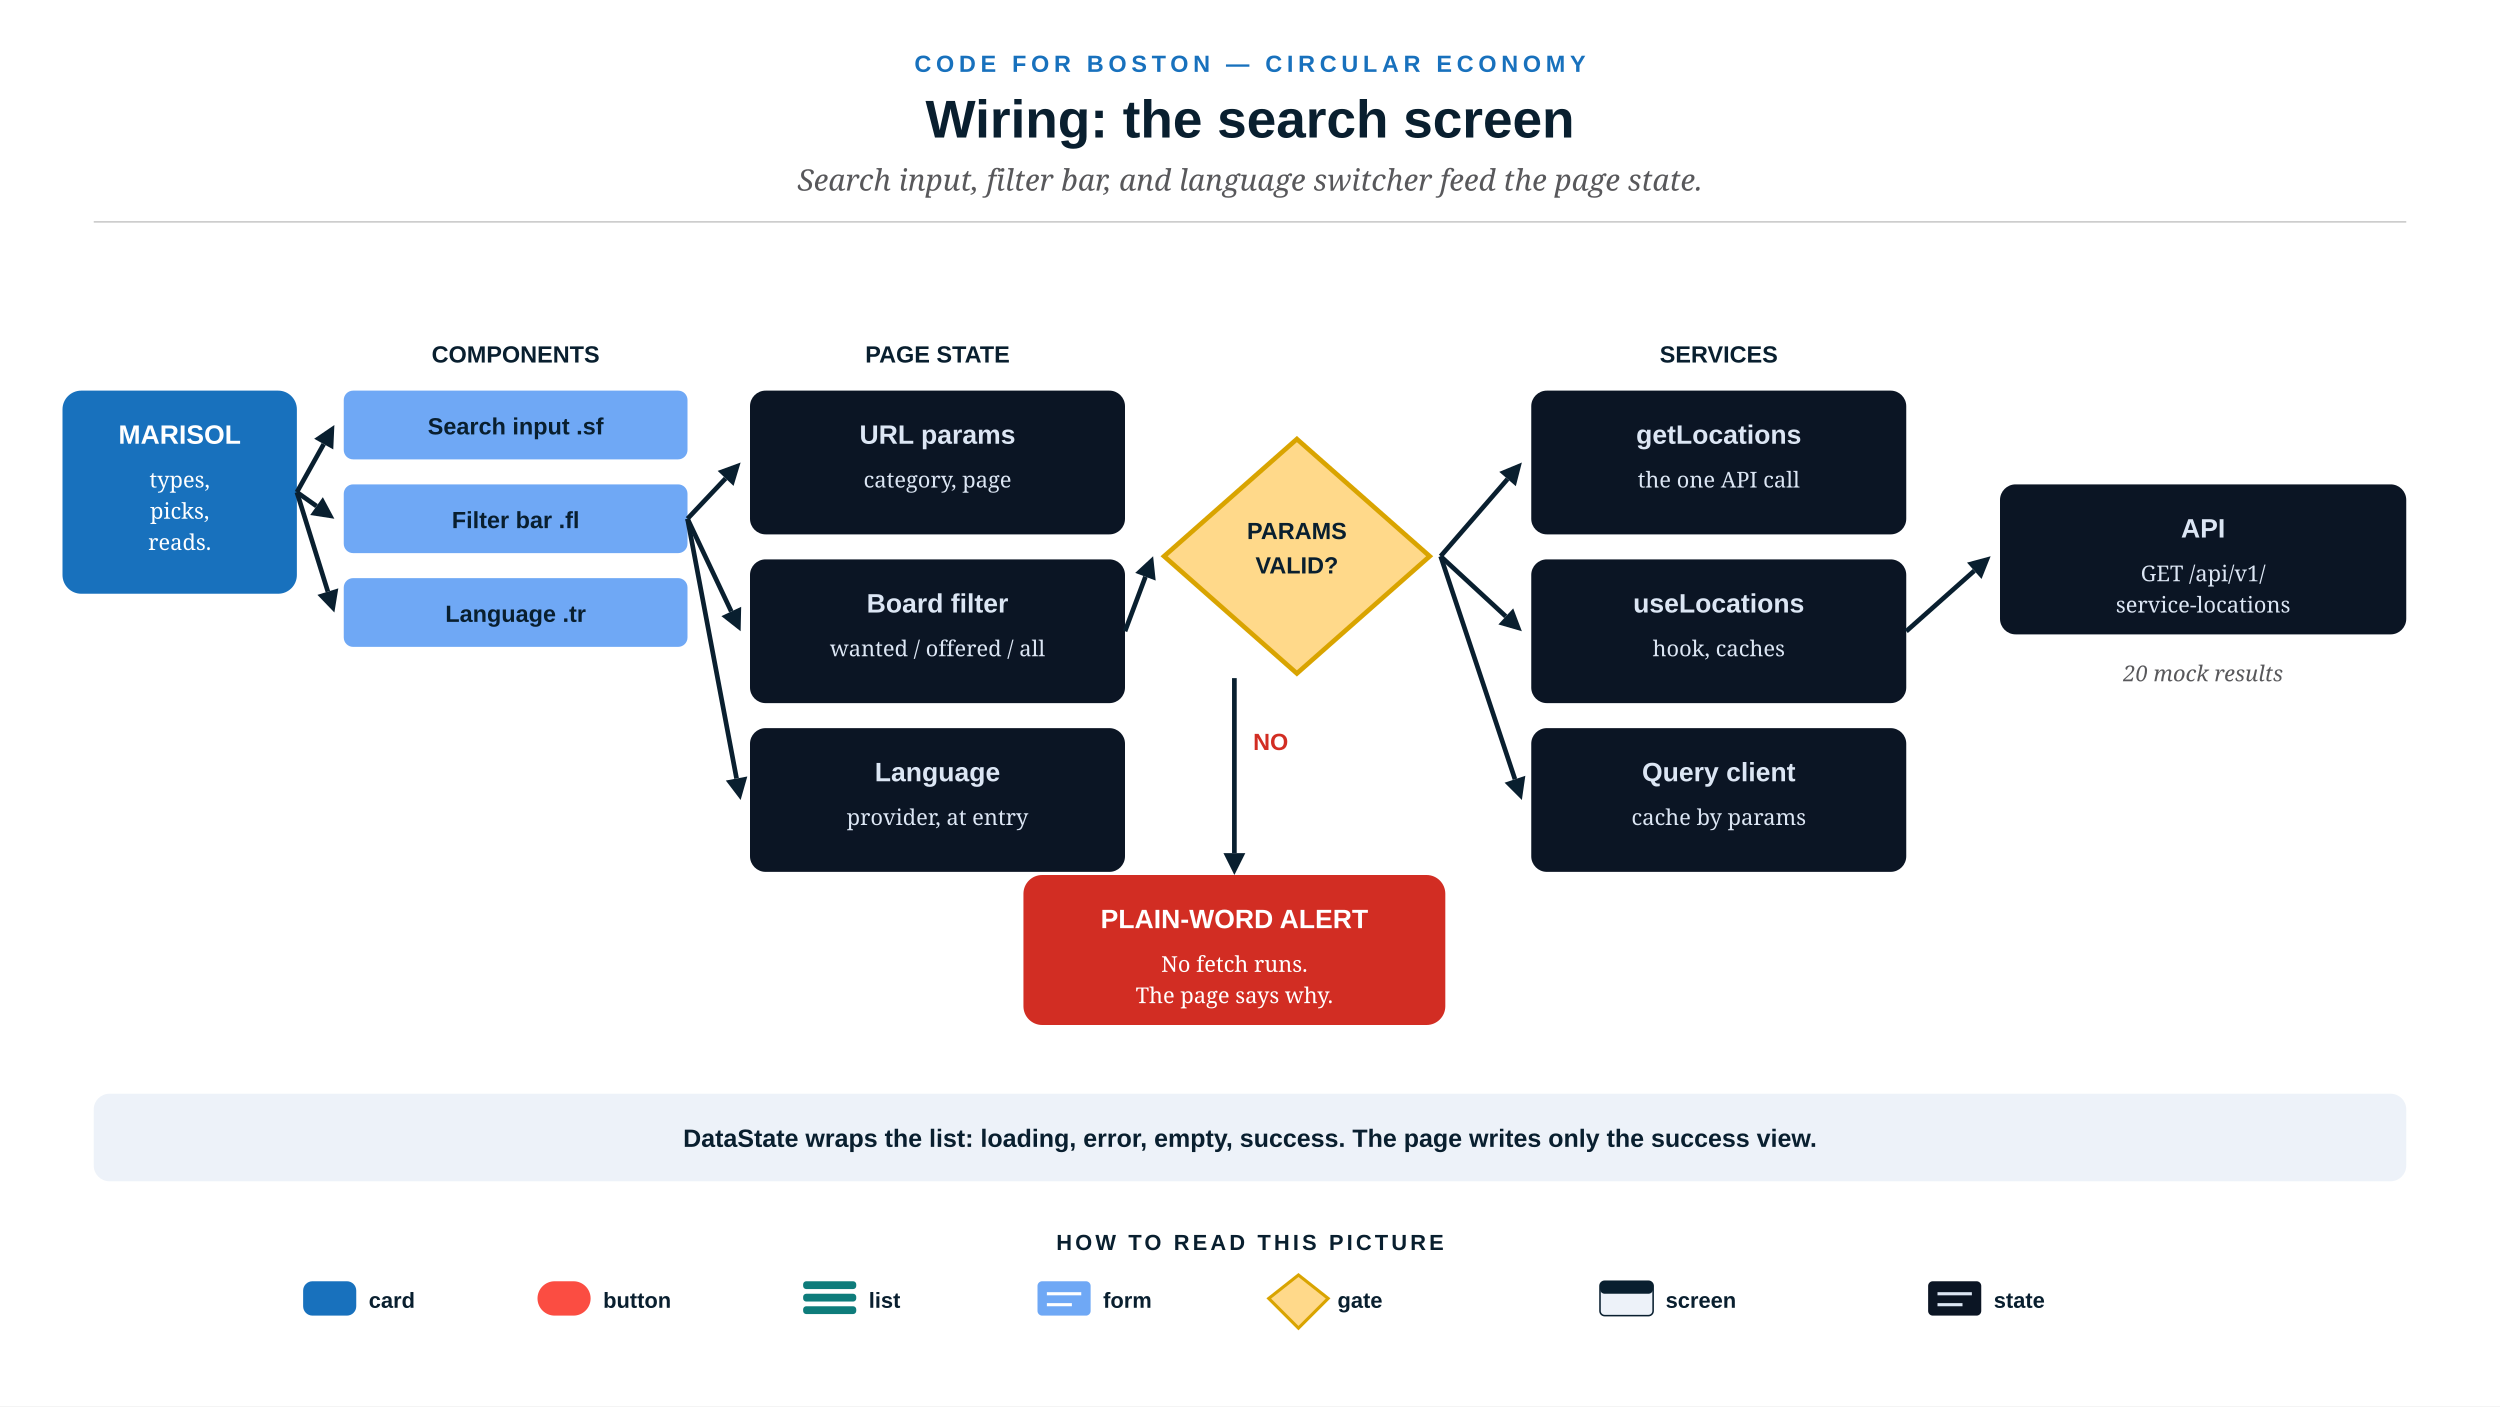
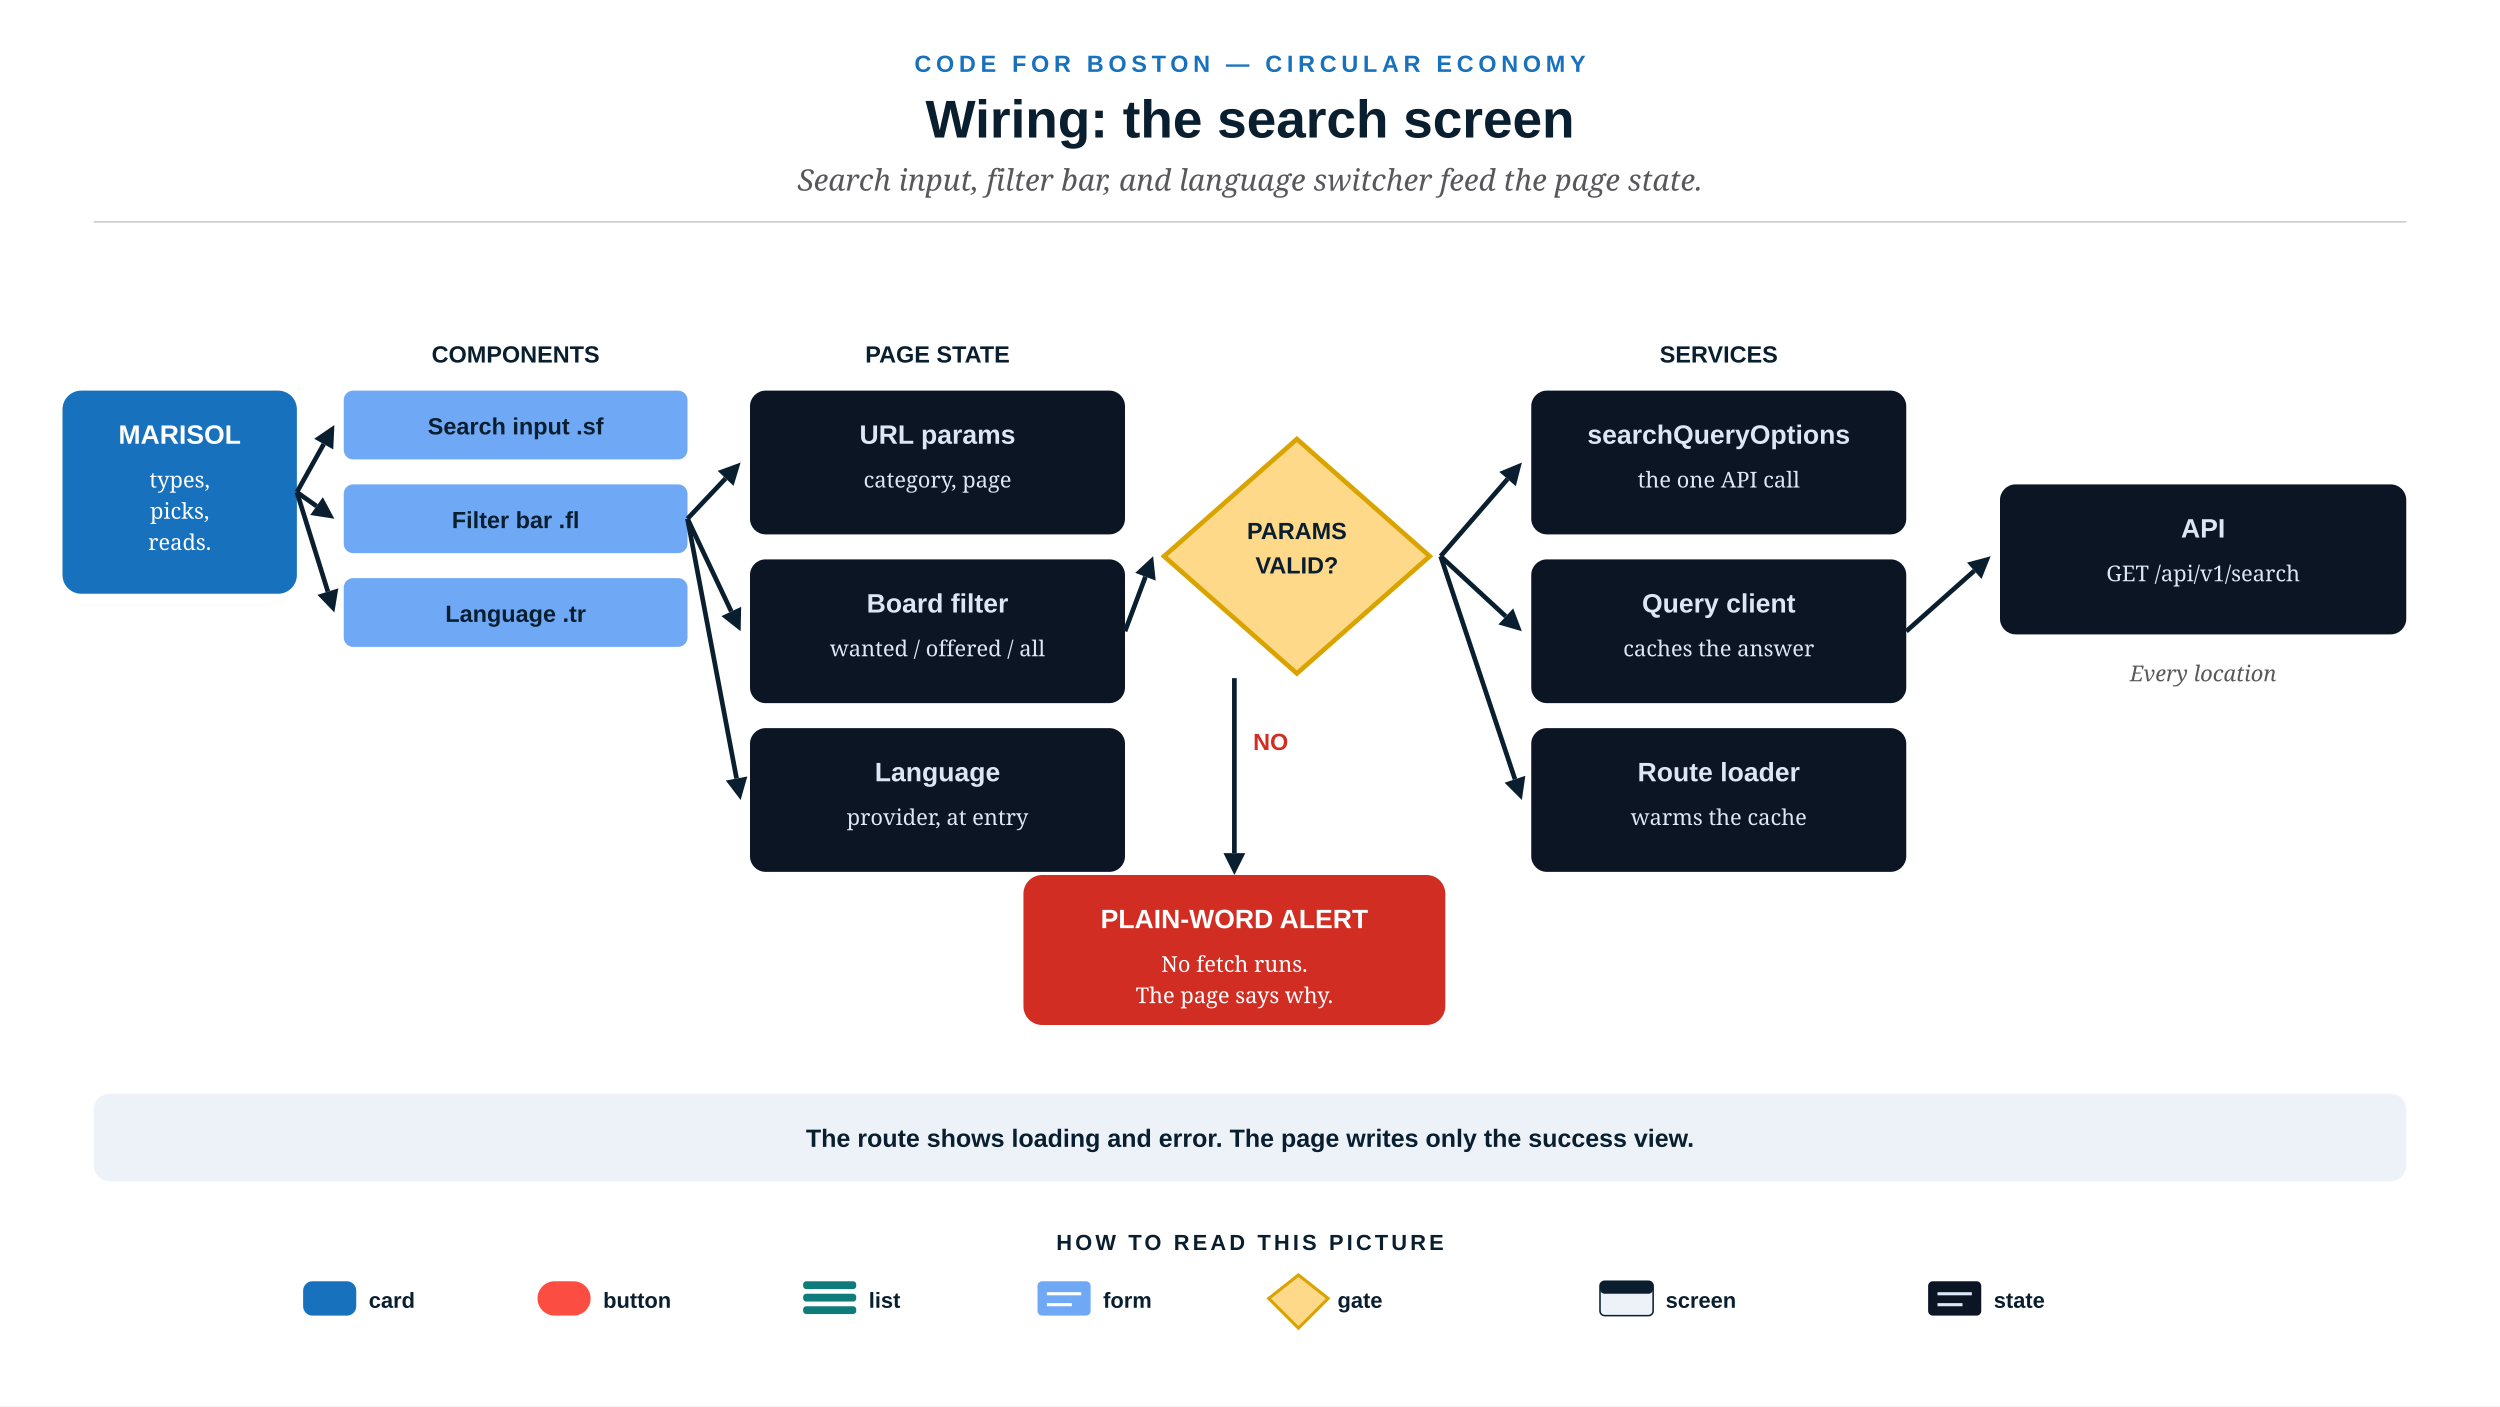
<svg xmlns="http://www.w3.org/2000/svg" width="1600" height="900" viewBox="0 0 1600 900">
  <rect width="1600" height="900" fill="#FFFFFF" />
  <text x="800.0" y="46" font-family="Montserrat, Arial, sans-serif" font-size="15" font-weight="bold" fill="#1871BD" text-anchor="middle" letter-spacing="3">CODE FOR BOSTON  —  CIRCULAR ECONOMY</text>
  <text x="800.0" y="88" font-family="Montserrat, Arial, sans-serif" font-size="34" font-weight="bold" fill="#091F2F" text-anchor="middle">Wiring: the search screen</text>
  <text x="800.0" y="122" font-family="Lora, Georgia, serif" font-size="19" font-weight="normal" fill="#58585B" text-anchor="middle" font-style="italic">Search input, filter bar, and language switcher feed the page state.</text>
  <line x1="60" y1="142" x2="1540" y2="142" stroke="#C8C8C8" stroke-width="1" />
  <rect x="40" y="250" width="150" height="130" rx="12" fill="#1871BD" />
  <text x="115.0" y="284" font-family="Montserrat, Arial, sans-serif" font-size="17" font-weight="bold" fill="#FFFFFF" text-anchor="middle">MARISOL</text>
  <text x="115.0" y="312" font-family="Lora, Georgia, serif" font-size="14" font-weight="normal" fill="#FFFFFF" text-anchor="middle">types,</text>
  <text x="115.0" y="332" font-family="Lora, Georgia, serif" font-size="14" font-weight="normal" fill="#FFFFFF" text-anchor="middle">picks,</text>
  <text x="115.0" y="352" font-family="Lora, Georgia, serif" font-size="14" font-weight="normal" fill="#FFFFFF" text-anchor="middle">reads.</text>
  <text x="330" y="232" font-family="Montserrat, Arial, sans-serif" font-size="15" font-weight="bold" fill="#091F2F" text-anchor="middle">COMPONENTS</text>
  <rect x="220" y="250" width="220" height="44" rx="6" fill="#6FA8F5" />
  <text x="330" y="278" font-family="Montserrat, Arial, sans-serif" font-size="15" font-weight="bold" fill="#091F2F" text-anchor="middle">Search input  .sf</text>
  <rect x="220" y="310" width="220" height="44" rx="6" fill="#6FA8F5" />
  <text x="330" y="338" font-family="Montserrat, Arial, sans-serif" font-size="15" font-weight="bold" fill="#091F2F" text-anchor="middle">Filter bar  .fl</text>
  <rect x="220" y="370" width="220" height="44" rx="6" fill="#6FA8F5" />
  <text x="330" y="398" font-family="Montserrat, Arial, sans-serif" font-size="15" font-weight="bold" fill="#091F2F" text-anchor="middle">Language  .tr</text>
  <line x1="190" y1="315" x2="207.177" y2="284.225" stroke="#091F2F" stroke-width="3" />
  <polygon points="214,272 213.289,287.636 201.064,280.813" fill="#091F2F" />
  <line x1="190" y1="315" x2="202.576" y2="323.908" stroke="#091F2F" stroke-width="3" />
  <polygon points="214,332 198.53,329.62 206.622,318.196" fill="#091F2F" />
  <line x1="190" y1="315" x2="209.834" y2="378.634" stroke="#091F2F" stroke-width="3" />
  <polygon points="214,392 203.151,380.717 216.517,376.551" fill="#091F2F" />
  <text x="600" y="232" font-family="Montserrat, Arial, sans-serif" font-size="15" font-weight="bold" fill="#091F2F" text-anchor="middle">PAGE STATE</text>
  <rect x="480" y="250" width="240" height="92" rx="10" fill="#0B1524" />
  <text x="600.0" y="284" font-family="Montserrat, Arial, sans-serif" font-size="17" font-weight="bold" fill="#DCE6F4" text-anchor="middle">URL params</text>
  <text x="600.0" y="312" font-family="Lora, Georgia, serif" font-size="14" font-weight="normal" fill="#DCE6F4" text-anchor="middle">category, page</text>
  <rect x="480" y="358" width="240" height="92" rx="10" fill="#0B1524" />
  <text x="600.0" y="392" font-family="Montserrat, Arial, sans-serif" font-size="17" font-weight="bold" fill="#DCE6F4" text-anchor="middle">Board filter</text>
  <text x="600.0" y="420" font-family="Lora, Georgia, serif" font-size="14" font-weight="normal" fill="#DCE6F4" text-anchor="middle">wanted / offered / all</text>
  <rect x="480" y="466" width="240" height="92" rx="10" fill="#0B1524" />
  <text x="600.0" y="500" font-family="Montserrat, Arial, sans-serif" font-size="17" font-weight="bold" fill="#DCE6F4" text-anchor="middle">Language</text>
  <text x="600.0" y="528" font-family="Lora, Georgia, serif" font-size="14" font-weight="normal" fill="#DCE6F4" text-anchor="middle">provider, at entry</text>
  <line x1="440" y1="332" x2="464.387" y2="306.178" stroke="#091F2F" stroke-width="3" />
  <polygon points="474,296 469.476,310.985 459.298,301.372" fill="#091F2F" />
  <line x1="440" y1="332" x2="468.022" y2="391.341" stroke="#091F2F" stroke-width="3" />
  <polygon points="474,404 461.692,394.33 474.352,388.351" fill="#091F2F" />
  <line x1="440" y1="332" x2="471.402" y2="498.243" stroke="#091F2F" stroke-width="3" />
  <polygon points="474,512 464.523,499.543 478.28,496.944" fill="#091F2F" />
  <line x1="720" y1="404" x2="733.084" y2="369.109" stroke="#091F2F" stroke-width="3" />
  <polygon points="738,356 739.639,371.566 726.53,366.651" fill="#091F2F" />
  <polygon points="830,281.0 915.0,356 830,431.0 745.0,356" fill="#FFD98A" stroke="#D9A400" stroke-width="3" />
  <text x="830" y="345" font-family="Montserrat, Arial, sans-serif" font-size="15" font-weight="bold" fill="#091F2F" text-anchor="middle">PARAMS</text>
  <text x="830" y="367" font-family="Montserrat, Arial, sans-serif" font-size="15" font-weight="bold" fill="#091F2F" text-anchor="middle">VALID?</text>
  <text x="802" y="480" font-family="Montserrat, Arial, sans-serif" font-size="15" font-weight="bold" fill="#D22D23" text-anchor="start">NO</text>
  <line x1="790" y1="434" x2="790.0" y2="546.0" stroke="#091F2F" stroke-width="3" />
  <polygon points="790,560 783.0,546.0 797.0,546.0" fill="#091F2F" />
  <rect x="655" y="560" width="270" height="96" rx="12" fill="#D22D23" />
  <text x="790.0" y="594" font-family="Montserrat, Arial, sans-serif" font-size="17" font-weight="bold" fill="#FFFFFF" text-anchor="middle">PLAIN-WORD ALERT</text>
  <text x="790.0" y="622" font-family="Lora, Georgia, serif" font-size="14" font-weight="normal" fill="#FFFFFF" text-anchor="middle">No fetch runs.</text>
  <text x="790.0" y="642" font-family="Lora, Georgia, serif" font-size="14" font-weight="normal" fill="#FFFFFF" text-anchor="middle">The page says why.</text>
  <text x="1100" y="232" font-family="Montserrat, Arial, sans-serif" font-size="15" font-weight="bold" fill="#091F2F" text-anchor="middle">SERVICES</text>
  <rect x="980" y="250" width="240" height="92" rx="10" fill="#0B1524" />
-   <text x="1100.0" y="284" font-family="Montserrat, Arial, sans-serif" font-size="17" font-weight="bold" fill="#DCE6F4" text-anchor="middle">getLocations</text>
+   <text x="1100.0" y="284" font-family="Montserrat, Arial, sans-serif" font-size="17" font-weight="bold" fill="#DCE6F4" text-anchor="middle">searchQueryOptions</text>
  <text x="1100.0" y="312" font-family="Lora, Georgia, serif" font-size="14" font-weight="normal" fill="#DCE6F4" text-anchor="middle">the one API call</text>
  <rect x="980" y="358" width="240" height="92" rx="10" fill="#0B1524" />
-   <text x="1100.0" y="392" font-family="Montserrat, Arial, sans-serif" font-size="17" font-weight="bold" fill="#DCE6F4" text-anchor="middle">useLocations</text>
-   <text x="1100.0" y="420" font-family="Lora, Georgia, serif" font-size="14" font-weight="normal" fill="#DCE6F4" text-anchor="middle">hook, caches</text>
+   <text x="1100.0" y="392" font-family="Montserrat, Arial, sans-serif" font-size="17" font-weight="bold" fill="#DCE6F4" text-anchor="middle">Query client</text>
+   <text x="1100.0" y="420" font-family="Lora, Georgia, serif" font-size="14" font-weight="normal" fill="#DCE6F4" text-anchor="middle">caches the answer</text>
  <rect x="980" y="466" width="240" height="92" rx="10" fill="#0B1524" />
-   <text x="1100.0" y="500" font-family="Montserrat, Arial, sans-serif" font-size="17" font-weight="bold" fill="#DCE6F4" text-anchor="middle">Query client</text>
-   <text x="1100.0" y="528" font-family="Lora, Georgia, serif" font-size="14" font-weight="normal" fill="#DCE6F4" text-anchor="middle">cache by params</text>
+   <text x="1100.0" y="500" font-family="Montserrat, Arial, sans-serif" font-size="17" font-weight="bold" fill="#DCE6F4" text-anchor="middle">Route loader</text>
+   <text x="1100.0" y="528" font-family="Lora, Georgia, serif" font-size="14" font-weight="normal" fill="#DCE6F4" text-anchor="middle">warms the cache</text>
  <line x1="922" y1="356" x2="964.831" y2="306.58" stroke="#091F2F" stroke-width="3" />
  <polygon points="974,296 970.121,311.164 959.541,301.995" fill="#091F2F" />
  <line x1="922" y1="356" x2="963.713" y2="394.504" stroke="#091F2F" stroke-width="3" />
  <polygon points="974,404 958.965,399.648 968.461,389.36" fill="#091F2F" />
  <line x1="922" y1="356" x2="969.573" y2="498.718" stroke="#091F2F" stroke-width="3" />
  <polygon points="974,512 962.932,500.932 976.214,496.505" fill="#091F2F" />
  <rect x="1280" y="310" width="260" height="96" rx="10" fill="#0B1524" />
  <text x="1410.0" y="344" font-family="Montserrat, Arial, sans-serif" font-size="17" font-weight="bold" fill="#DCE6F4" text-anchor="middle">API</text>
-   <text x="1410.0" y="372" font-family="Lora, Georgia, serif" font-size="14" font-weight="normal" fill="#DCE6F4" text-anchor="middle">GET /api/v1/</text>
-   <text x="1410.0" y="392" font-family="Lora, Georgia, serif" font-size="14" font-weight="normal" fill="#DCE6F4" text-anchor="middle">service-locations</text>
+   <text x="1410.0" y="372" font-family="Lora, Georgia, serif" font-size="14" font-weight="normal" fill="#DCE6F4" text-anchor="middle">GET /api/v1/search</text>
  <line x1="1220" y1="404" x2="1263.536" y2="365.301" stroke="#091F2F" stroke-width="3" />
  <polygon points="1274,356 1268.187,370.533 1258.886,360.069" fill="#091F2F" />
-   <text x="1410" y="436" font-family="Lora, Georgia, serif" font-size="14" font-weight="normal" fill="#58585B" text-anchor="middle" font-style="italic">20 mock results</text>
+   <text x="1410" y="436" font-family="Lora, Georgia, serif" font-size="14" font-weight="normal" fill="#58585B" text-anchor="middle" font-style="italic">Every location</text>
  <rect x="60" y="700" width="1480" height="56" rx="10" fill="#EDF2F9" />
-   <text x="800" y="734" font-family="Montserrat, Arial, sans-serif" font-size="16" font-weight="bold" fill="#091F2F" text-anchor="middle">DataState wraps the list: loading, error, empty, success. The page writes only the success view.</text>
+   <text x="800" y="734" font-family="Montserrat, Arial, sans-serif" font-size="16" font-weight="bold" fill="#091F2F" text-anchor="middle">The route shows loading and error. The page writes only the success view.</text>
  <text x="800.0" y="800" font-family="Montserrat, Arial, sans-serif" font-size="14" font-weight="bold" fill="#091F2F" text-anchor="middle" letter-spacing="2">HOW TO READ THIS PICTURE</text>
  <rect x="194.0" y="820" width="34" height="22" rx="6" fill="#1871BD" />
  <text x="236.0" y="837" font-family="Montserrat, Arial, sans-serif" font-size="14" font-weight="bold" fill="#091F2F" text-anchor="start">card</text>
  <rect x="344.0" y="820" width="34" height="22" rx="11" fill="#FB4D42" />
  <text x="386.0" y="837" font-family="Montserrat, Arial, sans-serif" font-size="14" font-weight="bold" fill="#091F2F" text-anchor="start">button</text>
  <rect x="514.0" y="820" width="34" height="5" rx="2" fill="#0E7C7B" />
  <rect x="514.0" y="828" width="34" height="5" rx="2" fill="#0E7C7B" />
  <rect x="514.0" y="836" width="34" height="5" rx="2" fill="#0E7C7B" />
  <text x="556.0" y="837" font-family="Montserrat, Arial, sans-serif" font-size="14" font-weight="bold" fill="#091F2F" text-anchor="start">list</text>
  <rect x="664.0" y="820" width="34" height="22" rx="3" fill="#6FA8F5" />
  <line x1="670.0" y1="828" x2="692.0" y2="828" stroke="#FFFFFF" stroke-width="2" />
  <line x1="670.0" y1="835" x2="686.0" y2="835" stroke="#FFFFFF" stroke-width="2" />
  <text x="706.0" y="837" font-family="Montserrat, Arial, sans-serif" font-size="14" font-weight="bold" fill="#091F2F" text-anchor="start">form</text>
  <polygon points="831.0,816 850.0,831 831.0,850 812.0,831" fill="#FFD98A" stroke="#D9A400" stroke-width="2" />
  <text x="856.0" y="837" font-family="Montserrat, Arial, sans-serif" font-size="14" font-weight="bold" fill="#091F2F" text-anchor="start">gate</text>
  <rect x="1024.0" y="820" width="34" height="22" rx="3" fill="#EDF2F9" stroke="#091F2F" stroke-width="1" />
  <rect x="1024.0" y="820" width="34" height="8" rx="3" fill="#091F2F" />
  <text x="1066.0" y="837" font-family="Montserrat, Arial, sans-serif" font-size="14" font-weight="bold" fill="#091F2F" text-anchor="start">screen</text>
  <rect x="1234.0" y="820" width="34" height="22" rx="3" fill="#0B1524" />
  <line x1="1240.0" y1="828" x2="1262.0" y2="828" stroke="#DCE6F4" stroke-width="2" />
  <line x1="1240.0" y1="835" x2="1256.0" y2="835" stroke="#DCE6F4" stroke-width="2" />
  <text x="1276.0" y="837" font-family="Montserrat, Arial, sans-serif" font-size="14" font-weight="bold" fill="#091F2F" text-anchor="start">state</text>
</svg>
